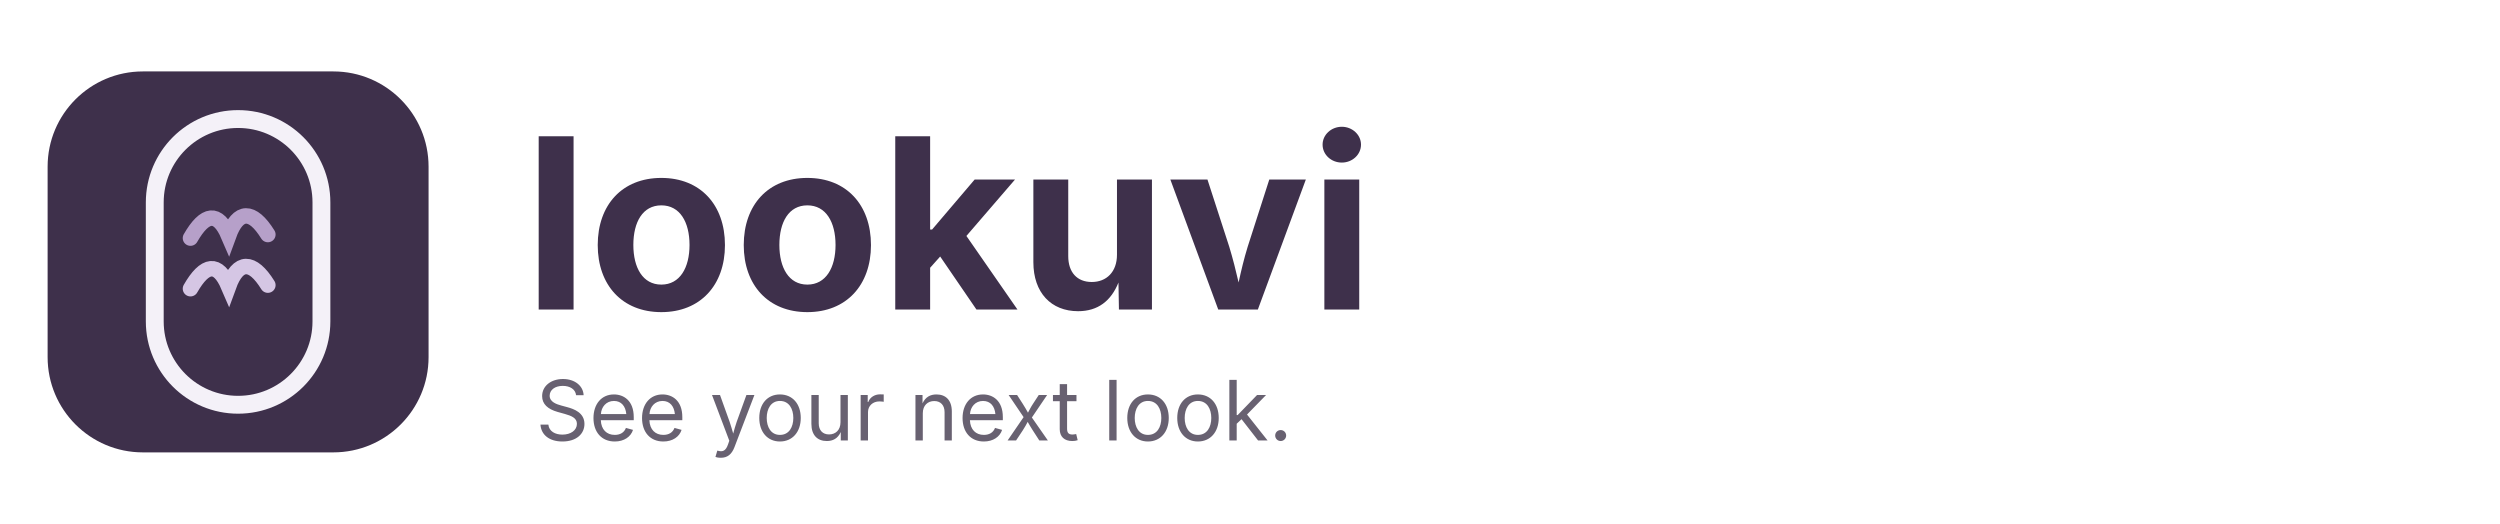
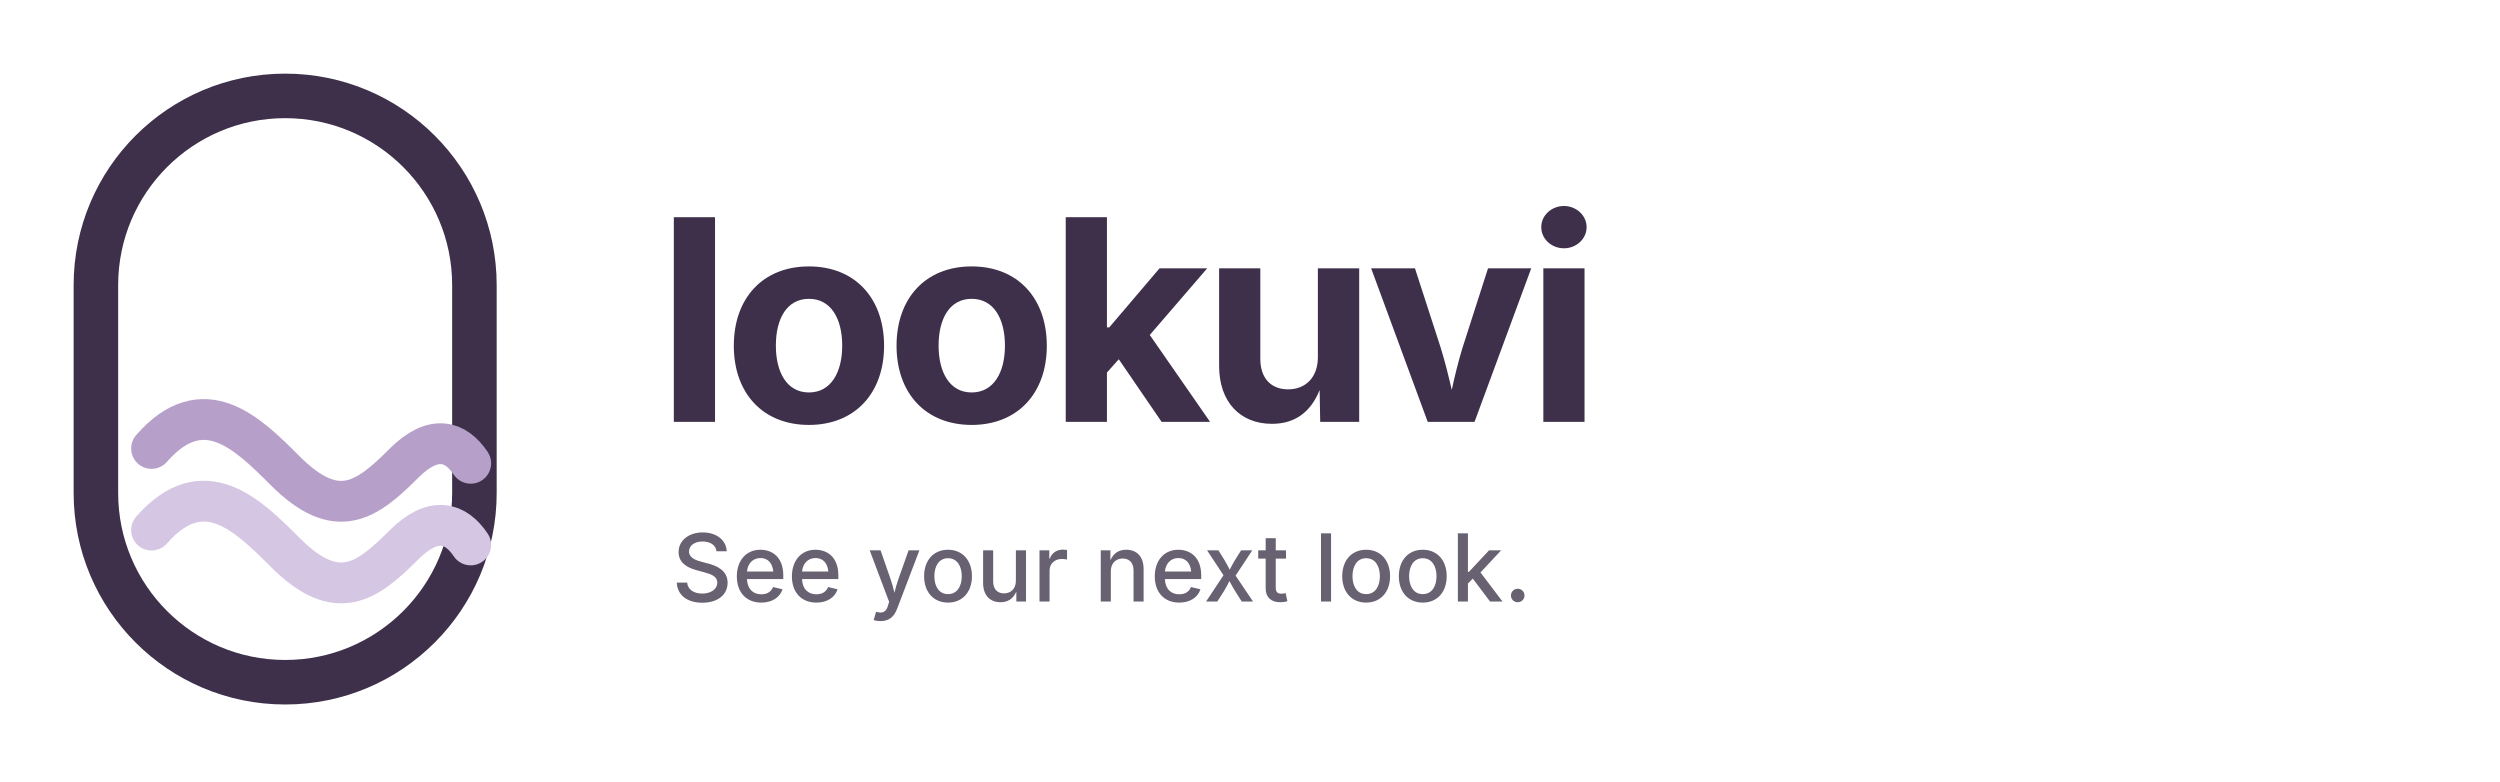
- <svg xmlns="http://www.w3.org/2000/svg" viewBox="0 0 420 88">
-   <rect x="8" y="12" width="64" height="64" rx="16" fill="#3E304B" />
-   <rect x="26" y="20" width="28" height="48" rx="14" fill="none" stroke="#F4F1F8" stroke-width="3" />
-   <path d="M32 40c2.4-4.2 4.6-4.6 6.4-.4 1.6-4.4 4-4.4 6.6-.2" fill="none" stroke="#B6A0C9" stroke-width="2.6" stroke-linecap="round" />
-   <path d="M32 48.5c2.4-4.2 4.6-4.6 6.4-.4 1.6-4.4 4-4.4 6.6-.2" fill="none" stroke="#D5C6E4" stroke-width="2.6" stroke-linecap="round" />
-   <text x="88" y="52" fill="#3E304B" font-family="Inter, Arial, sans-serif" font-size="40" font-weight="650">lookuvi</text>
-   <text x="90" y="74" fill="#686171" font-family="Inter, Arial, sans-serif" font-size="14">See your next look.</text>
+ <svg xmlns="http://www.w3.org/2000/svg" viewBox="0 0 640 200" fill="none">
+   <g transform="translate(16 16) scale(0.95)">
+     <rect x="9" y="9" width="102" height="158" rx="51" stroke="#3E304B" stroke-width="12" />
+     <path d="M24 104c14-16 26-4 36 6 14 14 22 8 32-2 8-8 14-6 18 0" stroke="#B6A0C9" stroke-width="11" stroke-linecap="round" stroke-linejoin="round" />
+     <path d="M24 126c14-16 26-4 36 6 14 14 22 8 32-2 8-8 14-6 18 0" stroke="#D5C6E4" stroke-width="11" stroke-linecap="round" stroke-linejoin="round" />
+   </g>
+   <text x="168" y="108" fill="#3E304B" font-family="Inter, Arial, Helvetica, sans-serif" font-size="72" font-weight="700" letter-spacing="-2.5">lookuvi</text>
+   <text x="172" y="154" fill="#686171" font-family="Inter, Arial, Helvetica, sans-serif" font-size="24" font-weight="500">See your next look.</text>
</svg>
